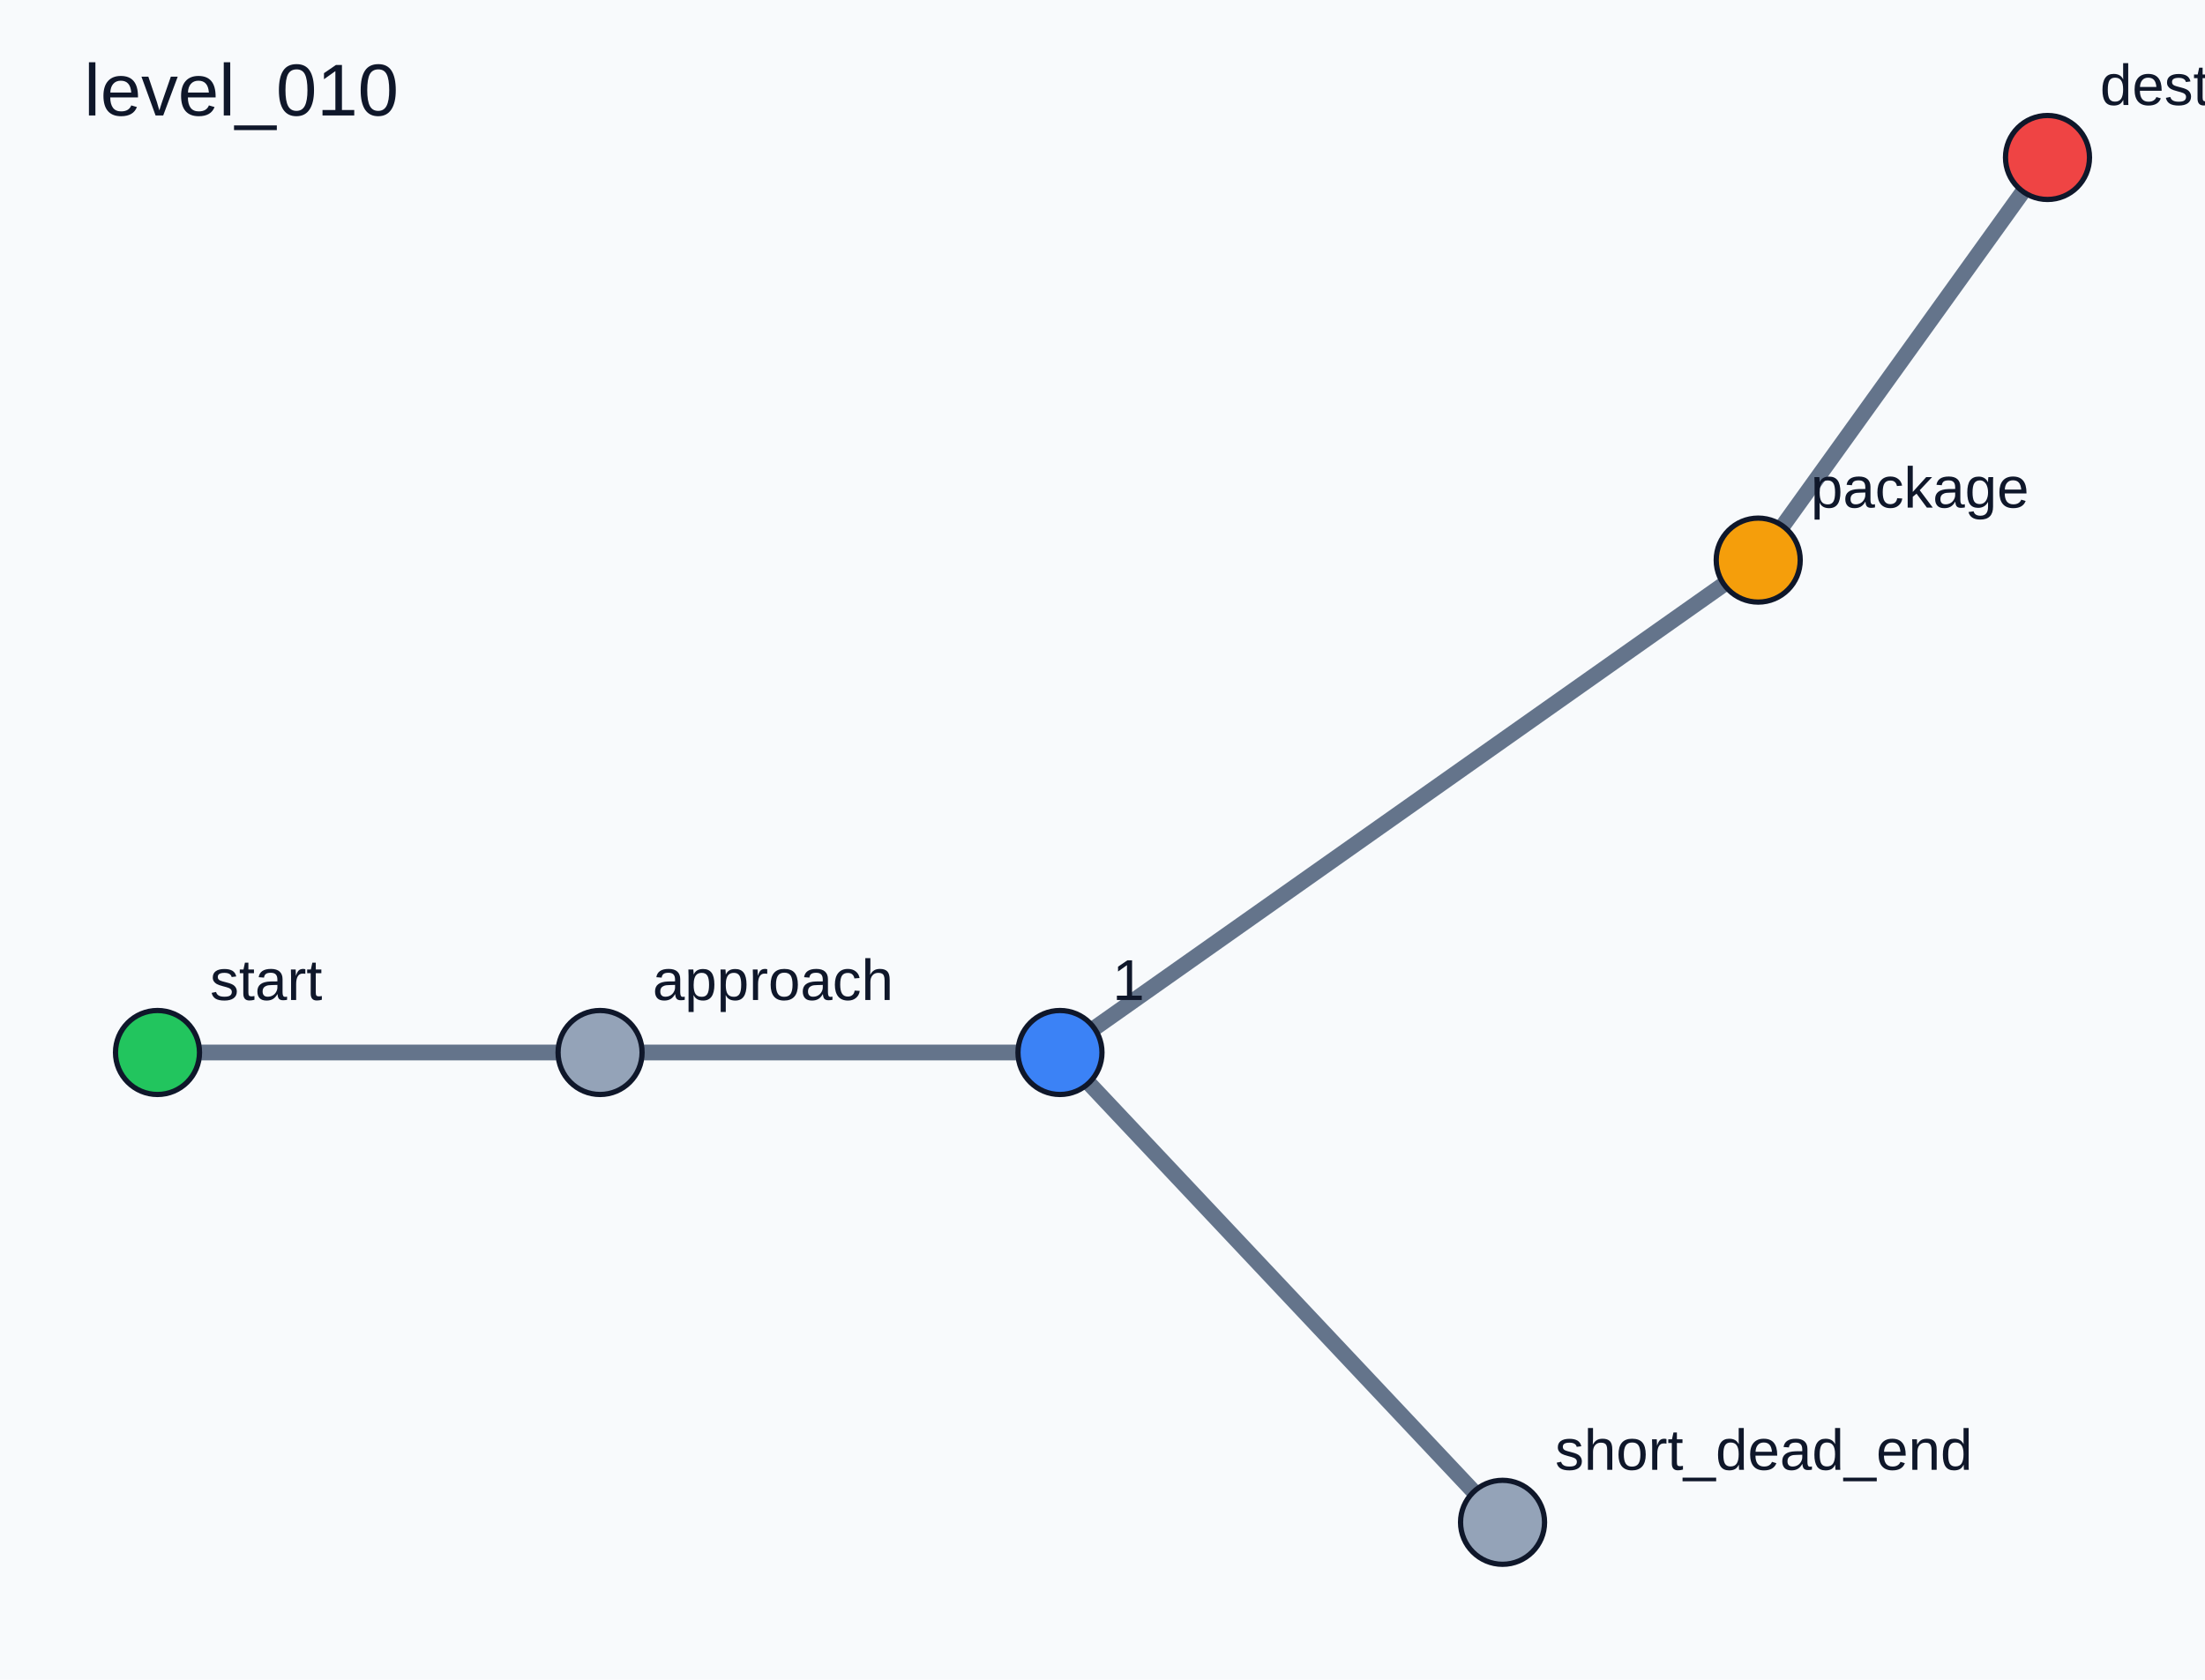
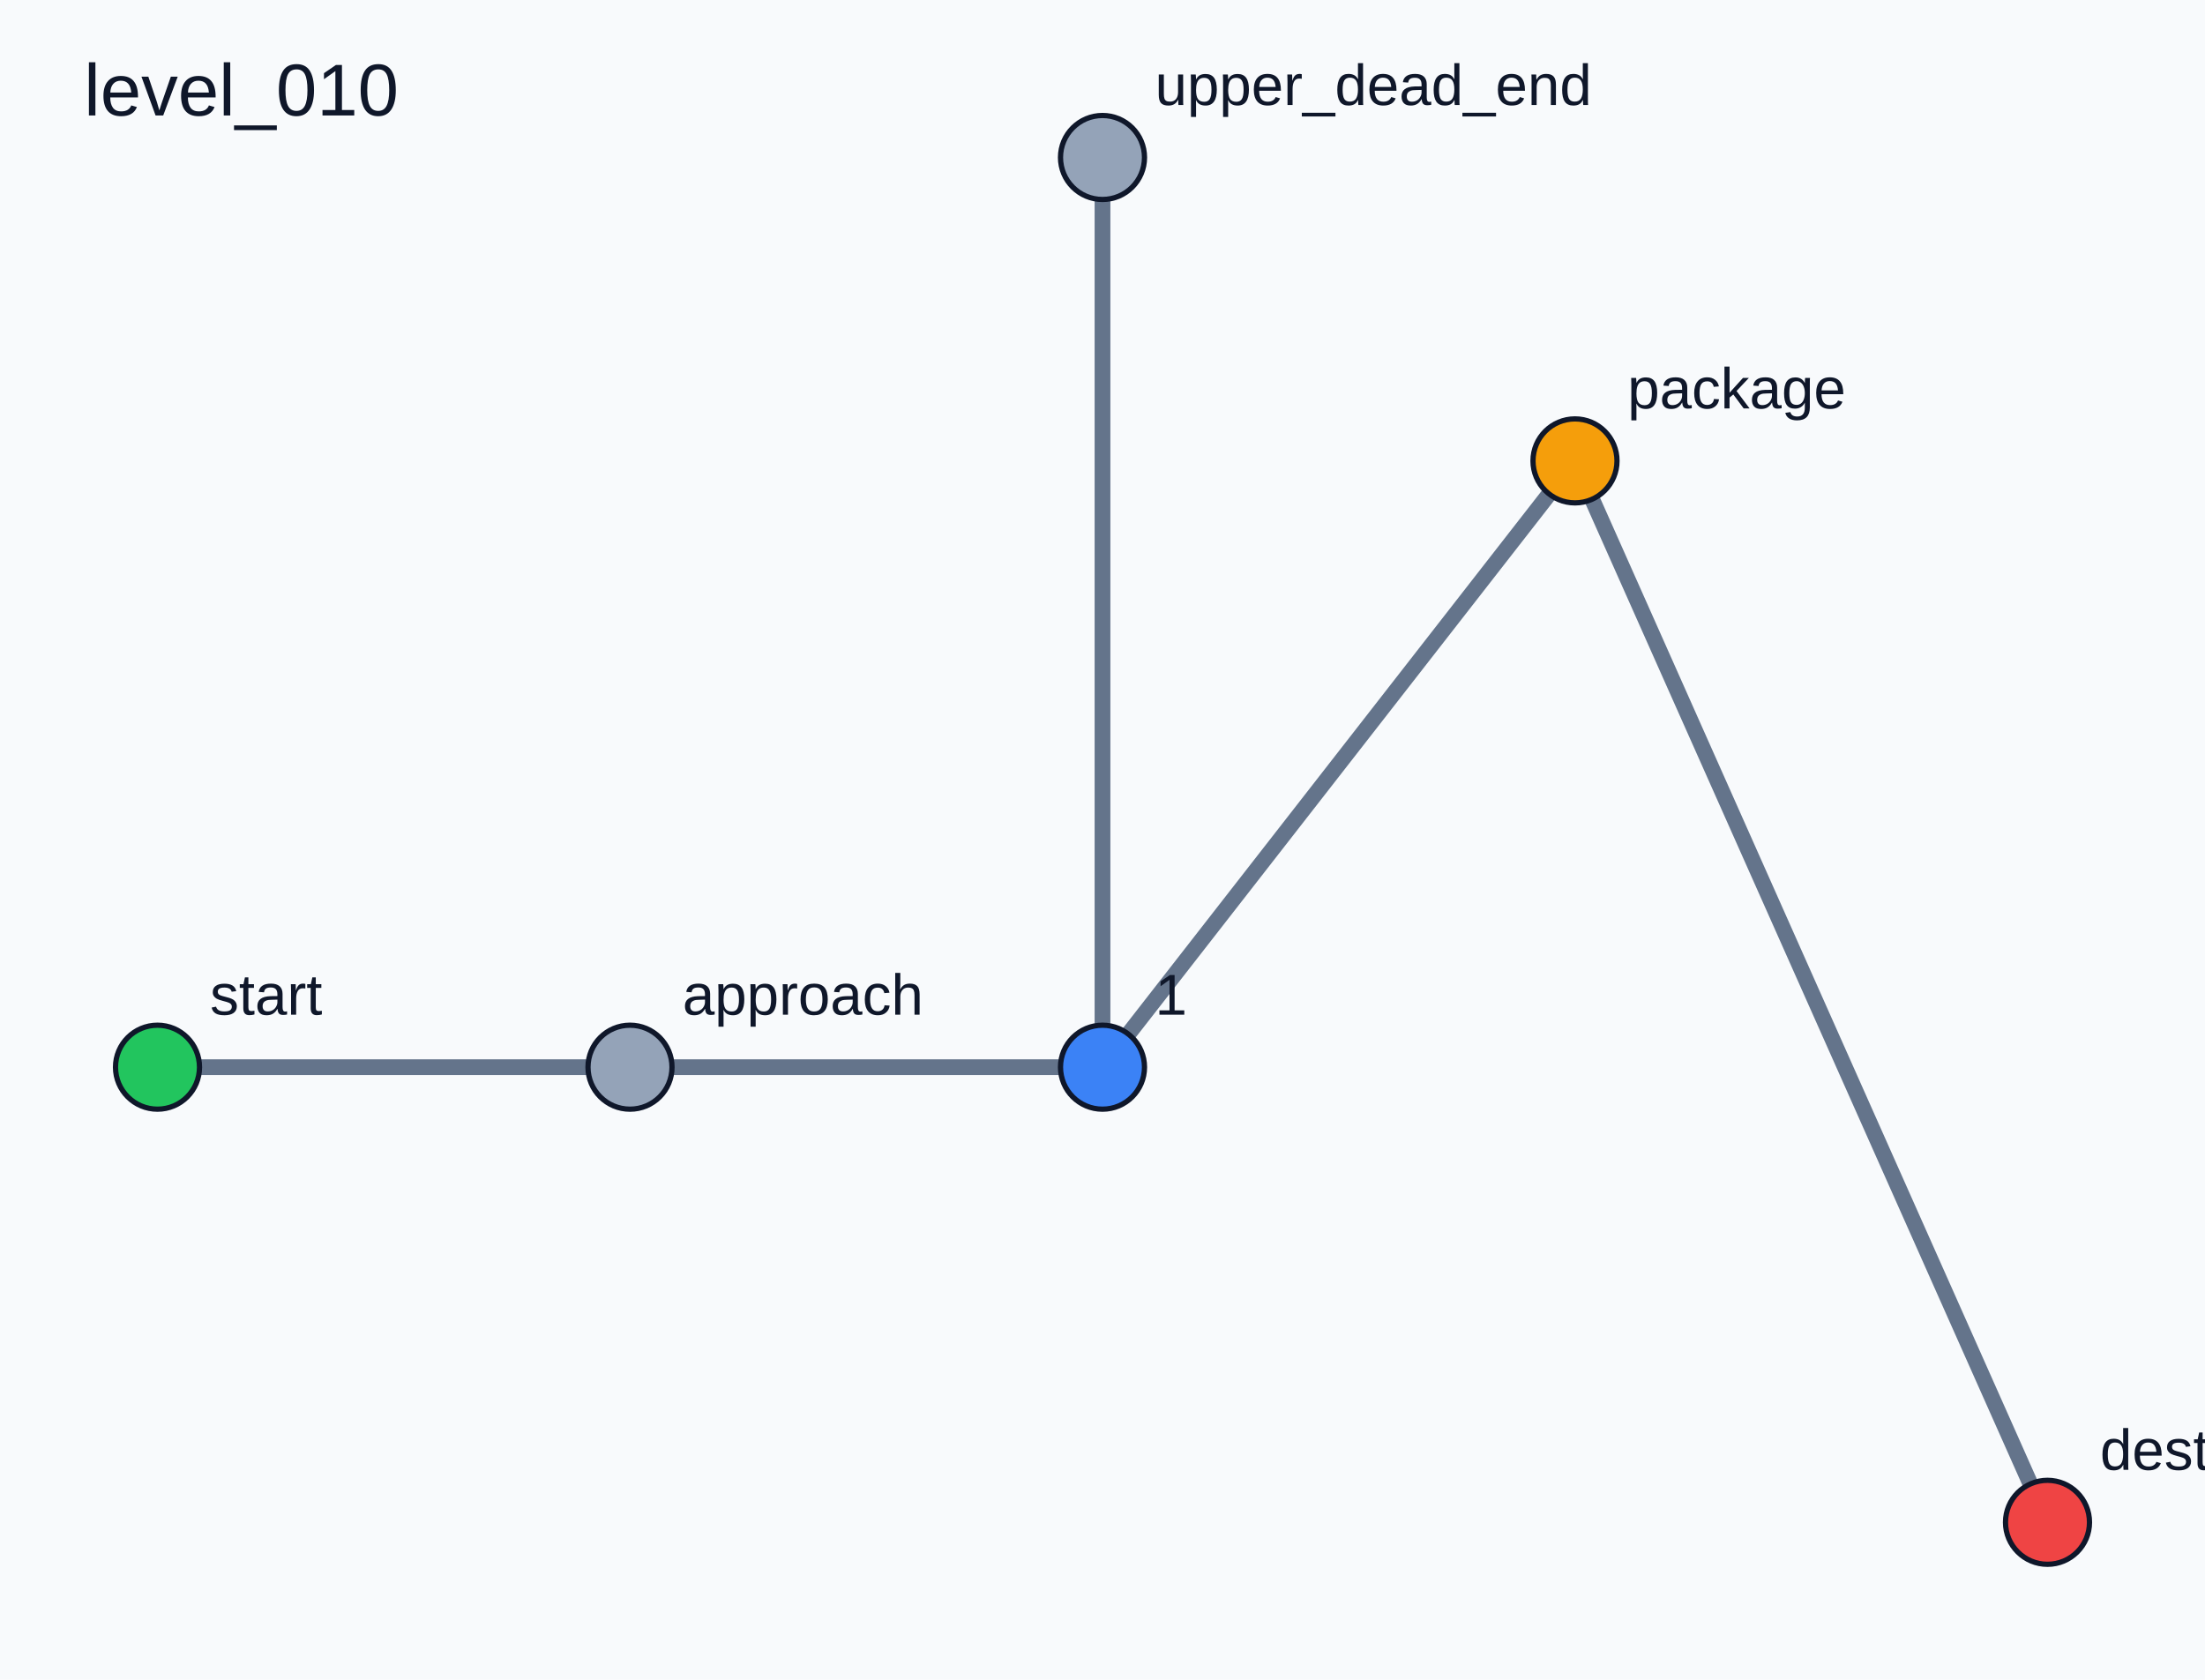
<svg xmlns="http://www.w3.org/2000/svg" width="420" height="320" viewBox="0 0 420 320">
  <rect width="100%" height="100%" fill="#f8fafc" />
  <text x="16" y="22" font-family="Arial" font-size="14" fill="#0f172a">level_010</text>
-   <line x1="30.0" y1="200.5" x2="114.3" y2="200.5" stroke="#64748b" stroke-width="3" />
-   <line x1="114.3" y1="200.5" x2="201.9" y2="200.5" stroke="#64748b" stroke-width="3" />
-   <line x1="201.9" y1="200.5" x2="286.2" y2="290.0" stroke="#64748b" stroke-width="3" />
-   <line x1="201.9" y1="200.5" x2="334.9" y2="106.7" stroke="#64748b" stroke-width="3" />
-   <line x1="334.9" y1="106.7" x2="390.0" y2="30.0" stroke="#64748b" stroke-width="3" />
-   <circle cx="30.0" cy="200.5" r="8" fill="#22c55e" stroke="#0f172a" stroke-width="1" />
-   <text x="40.0" y="190.5" font-family="Arial" font-size="11" fill="#0f172a">start</text>
-   <circle cx="114.3" cy="200.5" r="8" fill="#94a3b8" stroke="#0f172a" stroke-width="1" />
-   <text x="124.3" y="190.5" font-family="Arial" font-size="11" fill="#0f172a">approach</text>
-   <circle cx="201.9" cy="200.5" r="8" fill="#3b82f6" stroke="#0f172a" stroke-width="1" />
-   <text x="211.9" y="190.5" font-family="Arial" font-size="11" fill="#0f172a">1</text>
-   <circle cx="286.2" cy="290.0" r="8" fill="#94a3b8" stroke="#0f172a" stroke-width="1" />
-   <text x="296.2" y="280.0" font-family="Arial" font-size="11" fill="#0f172a">short_dead_end</text>
-   <circle cx="334.9" cy="106.7" r="8" fill="#f59e0b" stroke="#0f172a" stroke-width="1" />
-   <text x="344.9" y="96.7" font-family="Arial" font-size="11" fill="#0f172a">package</text>
-   <circle cx="390.0" cy="30.0" r="8" fill="#ef4444" stroke="#0f172a" stroke-width="1" />
-   <text x="400.0" y="20.0" font-family="Arial" font-size="11" fill="#0f172a">destination</text>
+   <line x1="30.0" y1="203.3" x2="120.0" y2="203.3" stroke="#64748b" stroke-width="3" />
+   <line x1="120.0" y1="203.3" x2="210.0" y2="203.3" stroke="#64748b" stroke-width="3" />
+   <line x1="210.0" y1="203.3" x2="210.0" y2="30.0" stroke="#64748b" stroke-width="3" />
+   <line x1="210.0" y1="203.3" x2="300.0" y2="87.8" stroke="#64748b" stroke-width="3" />
+   <line x1="300.0" y1="87.8" x2="390.0" y2="290.0" stroke="#64748b" stroke-width="3" />
+   <circle cx="30.0" cy="203.3" r="8" fill="#22c55e" stroke="#0f172a" stroke-width="1" />
+   <text x="40.0" y="193.3" font-family="Arial" font-size="11" fill="#0f172a">start</text>
+   <circle cx="120.0" cy="203.3" r="8" fill="#94a3b8" stroke="#0f172a" stroke-width="1" />
+   <text x="130.0" y="193.3" font-family="Arial" font-size="11" fill="#0f172a">approach</text>
+   <circle cx="210.0" cy="203.3" r="8" fill="#3b82f6" stroke="#0f172a" stroke-width="1" />
+   <text x="220.0" y="193.3" font-family="Arial" font-size="11" fill="#0f172a">1</text>
+   <circle cx="210.0" cy="30.0" r="8" fill="#94a3b8" stroke="#0f172a" stroke-width="1" />
+   <text x="220.0" y="20.0" font-family="Arial" font-size="11" fill="#0f172a">upper_dead_end</text>
+   <circle cx="300.0" cy="87.8" r="8" fill="#f59e0b" stroke="#0f172a" stroke-width="1" />
+   <text x="310.0" y="77.8" font-family="Arial" font-size="11" fill="#0f172a">package</text>
+   <circle cx="390.0" cy="290.0" r="8" fill="#ef4444" stroke="#0f172a" stroke-width="1" />
+   <text x="400.0" y="280.0" font-family="Arial" font-size="11" fill="#0f172a">destination</text>
</svg>
